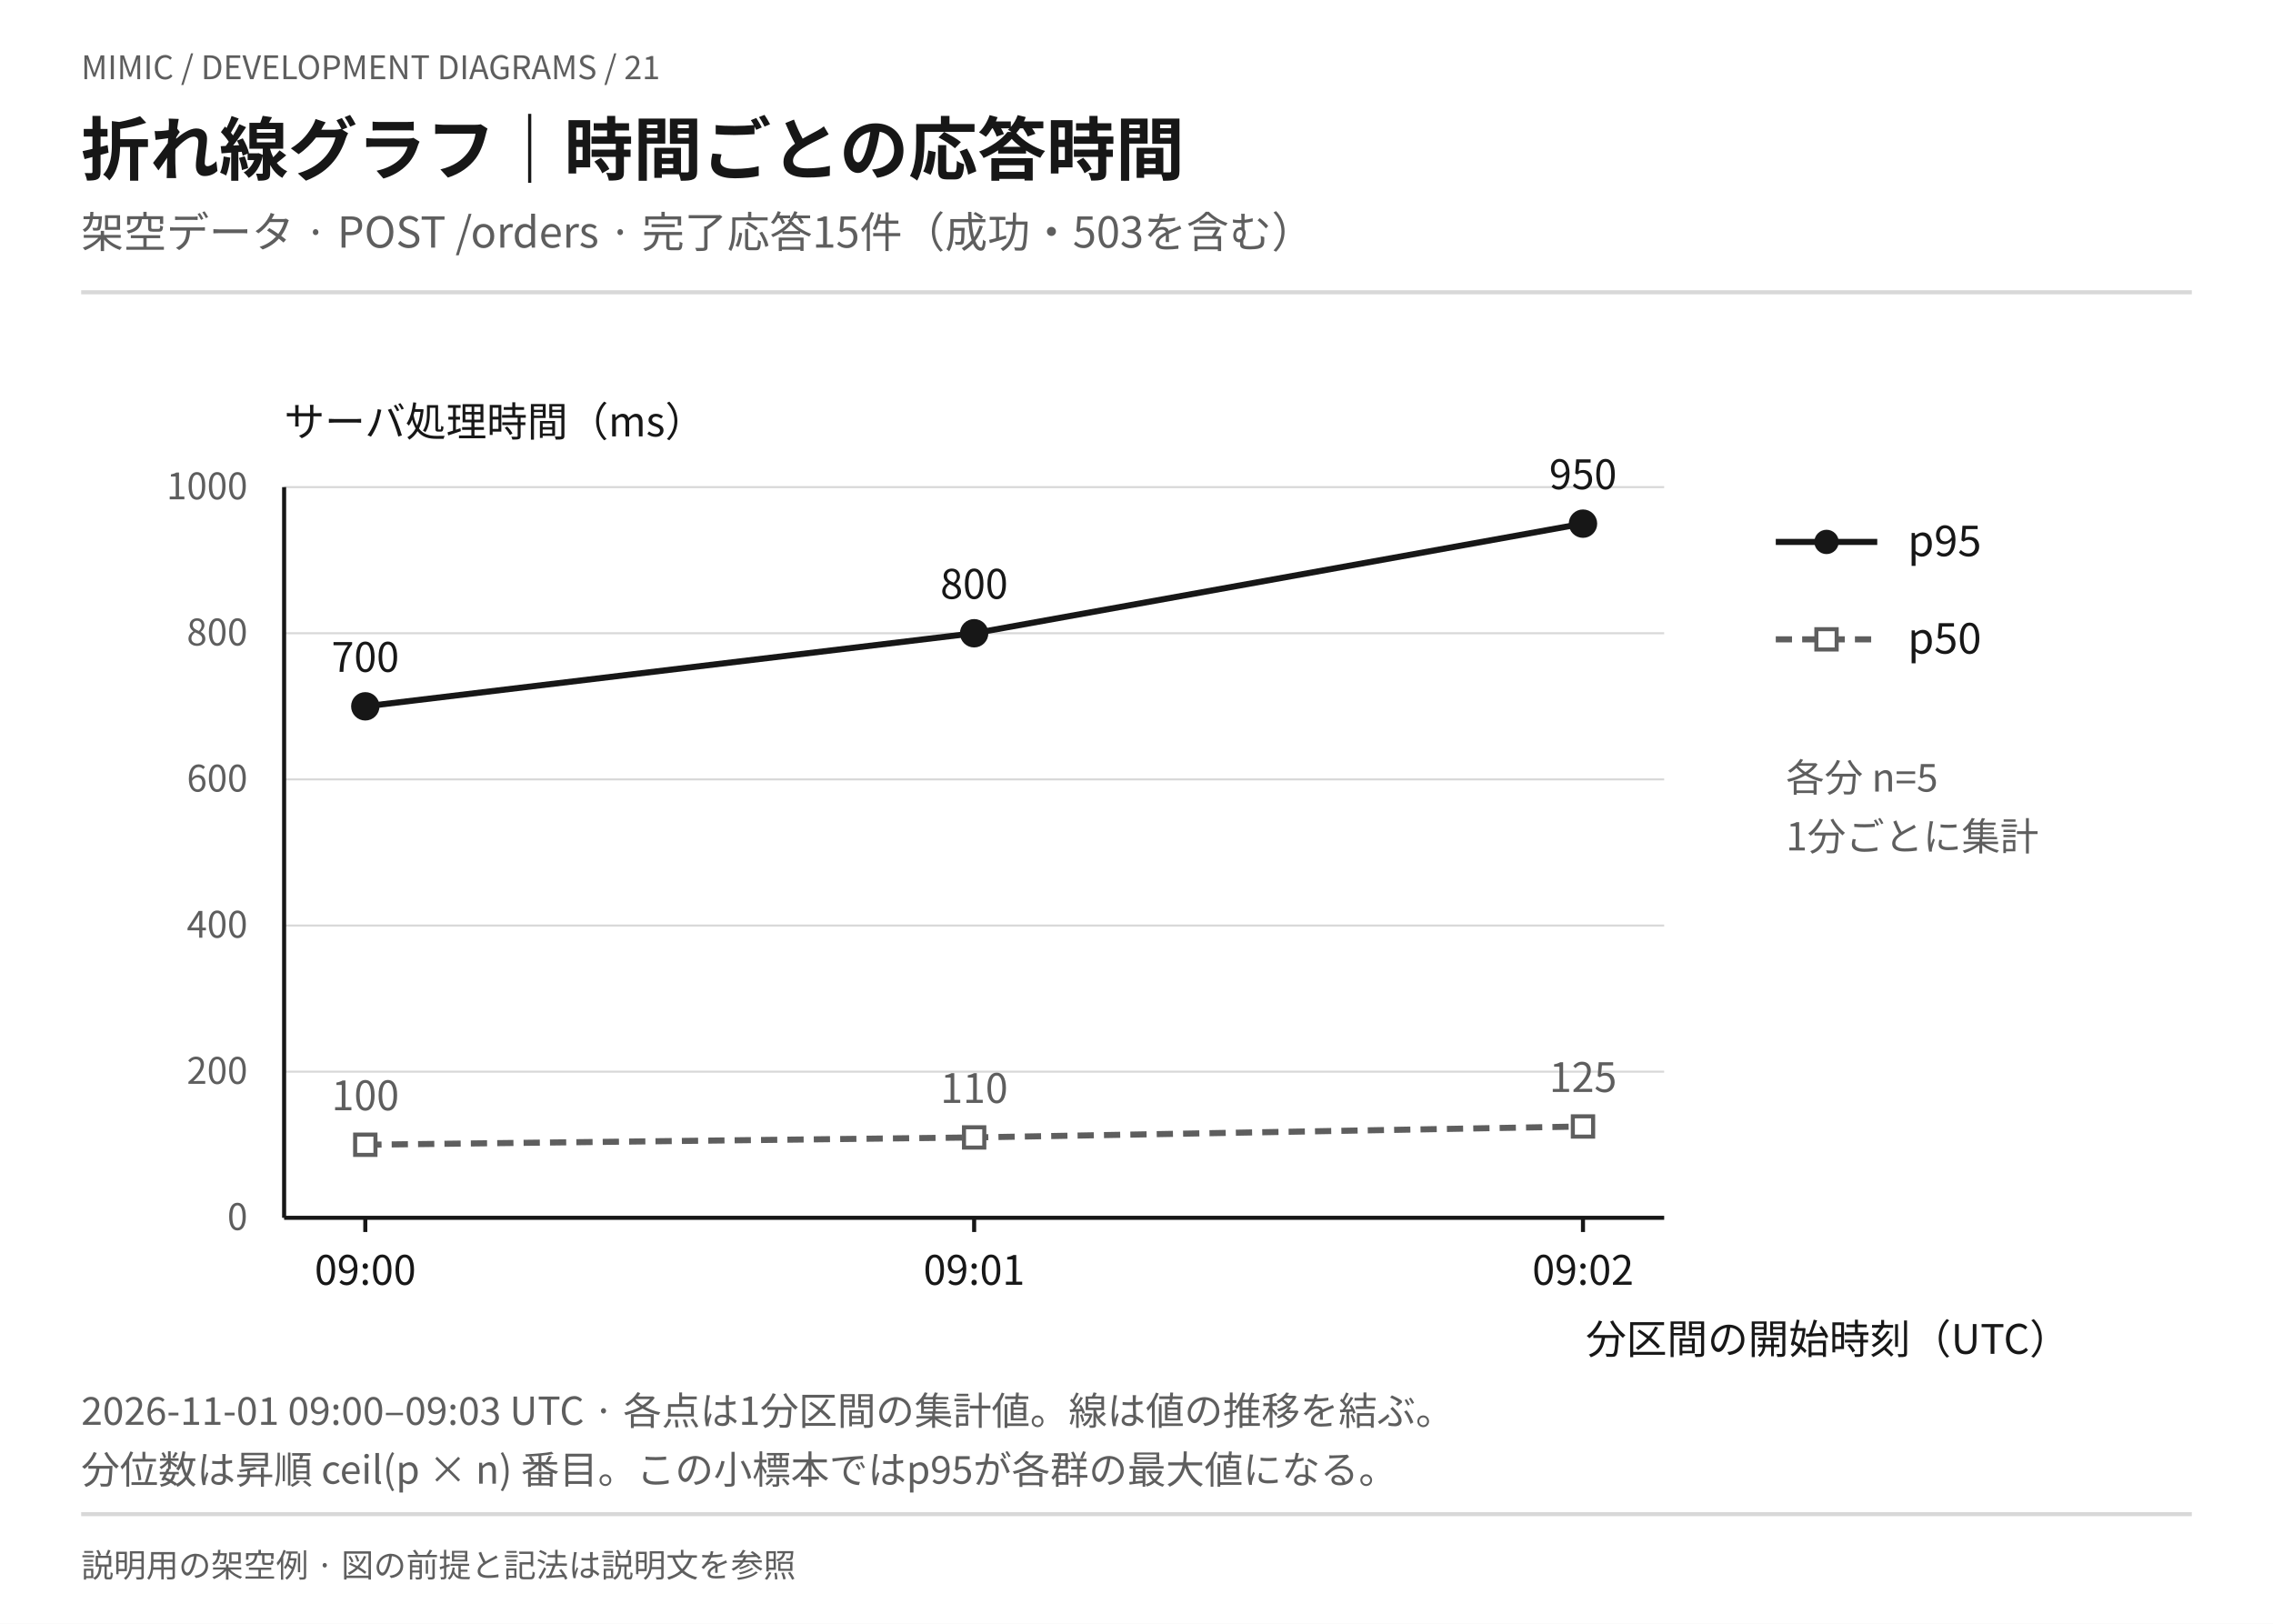
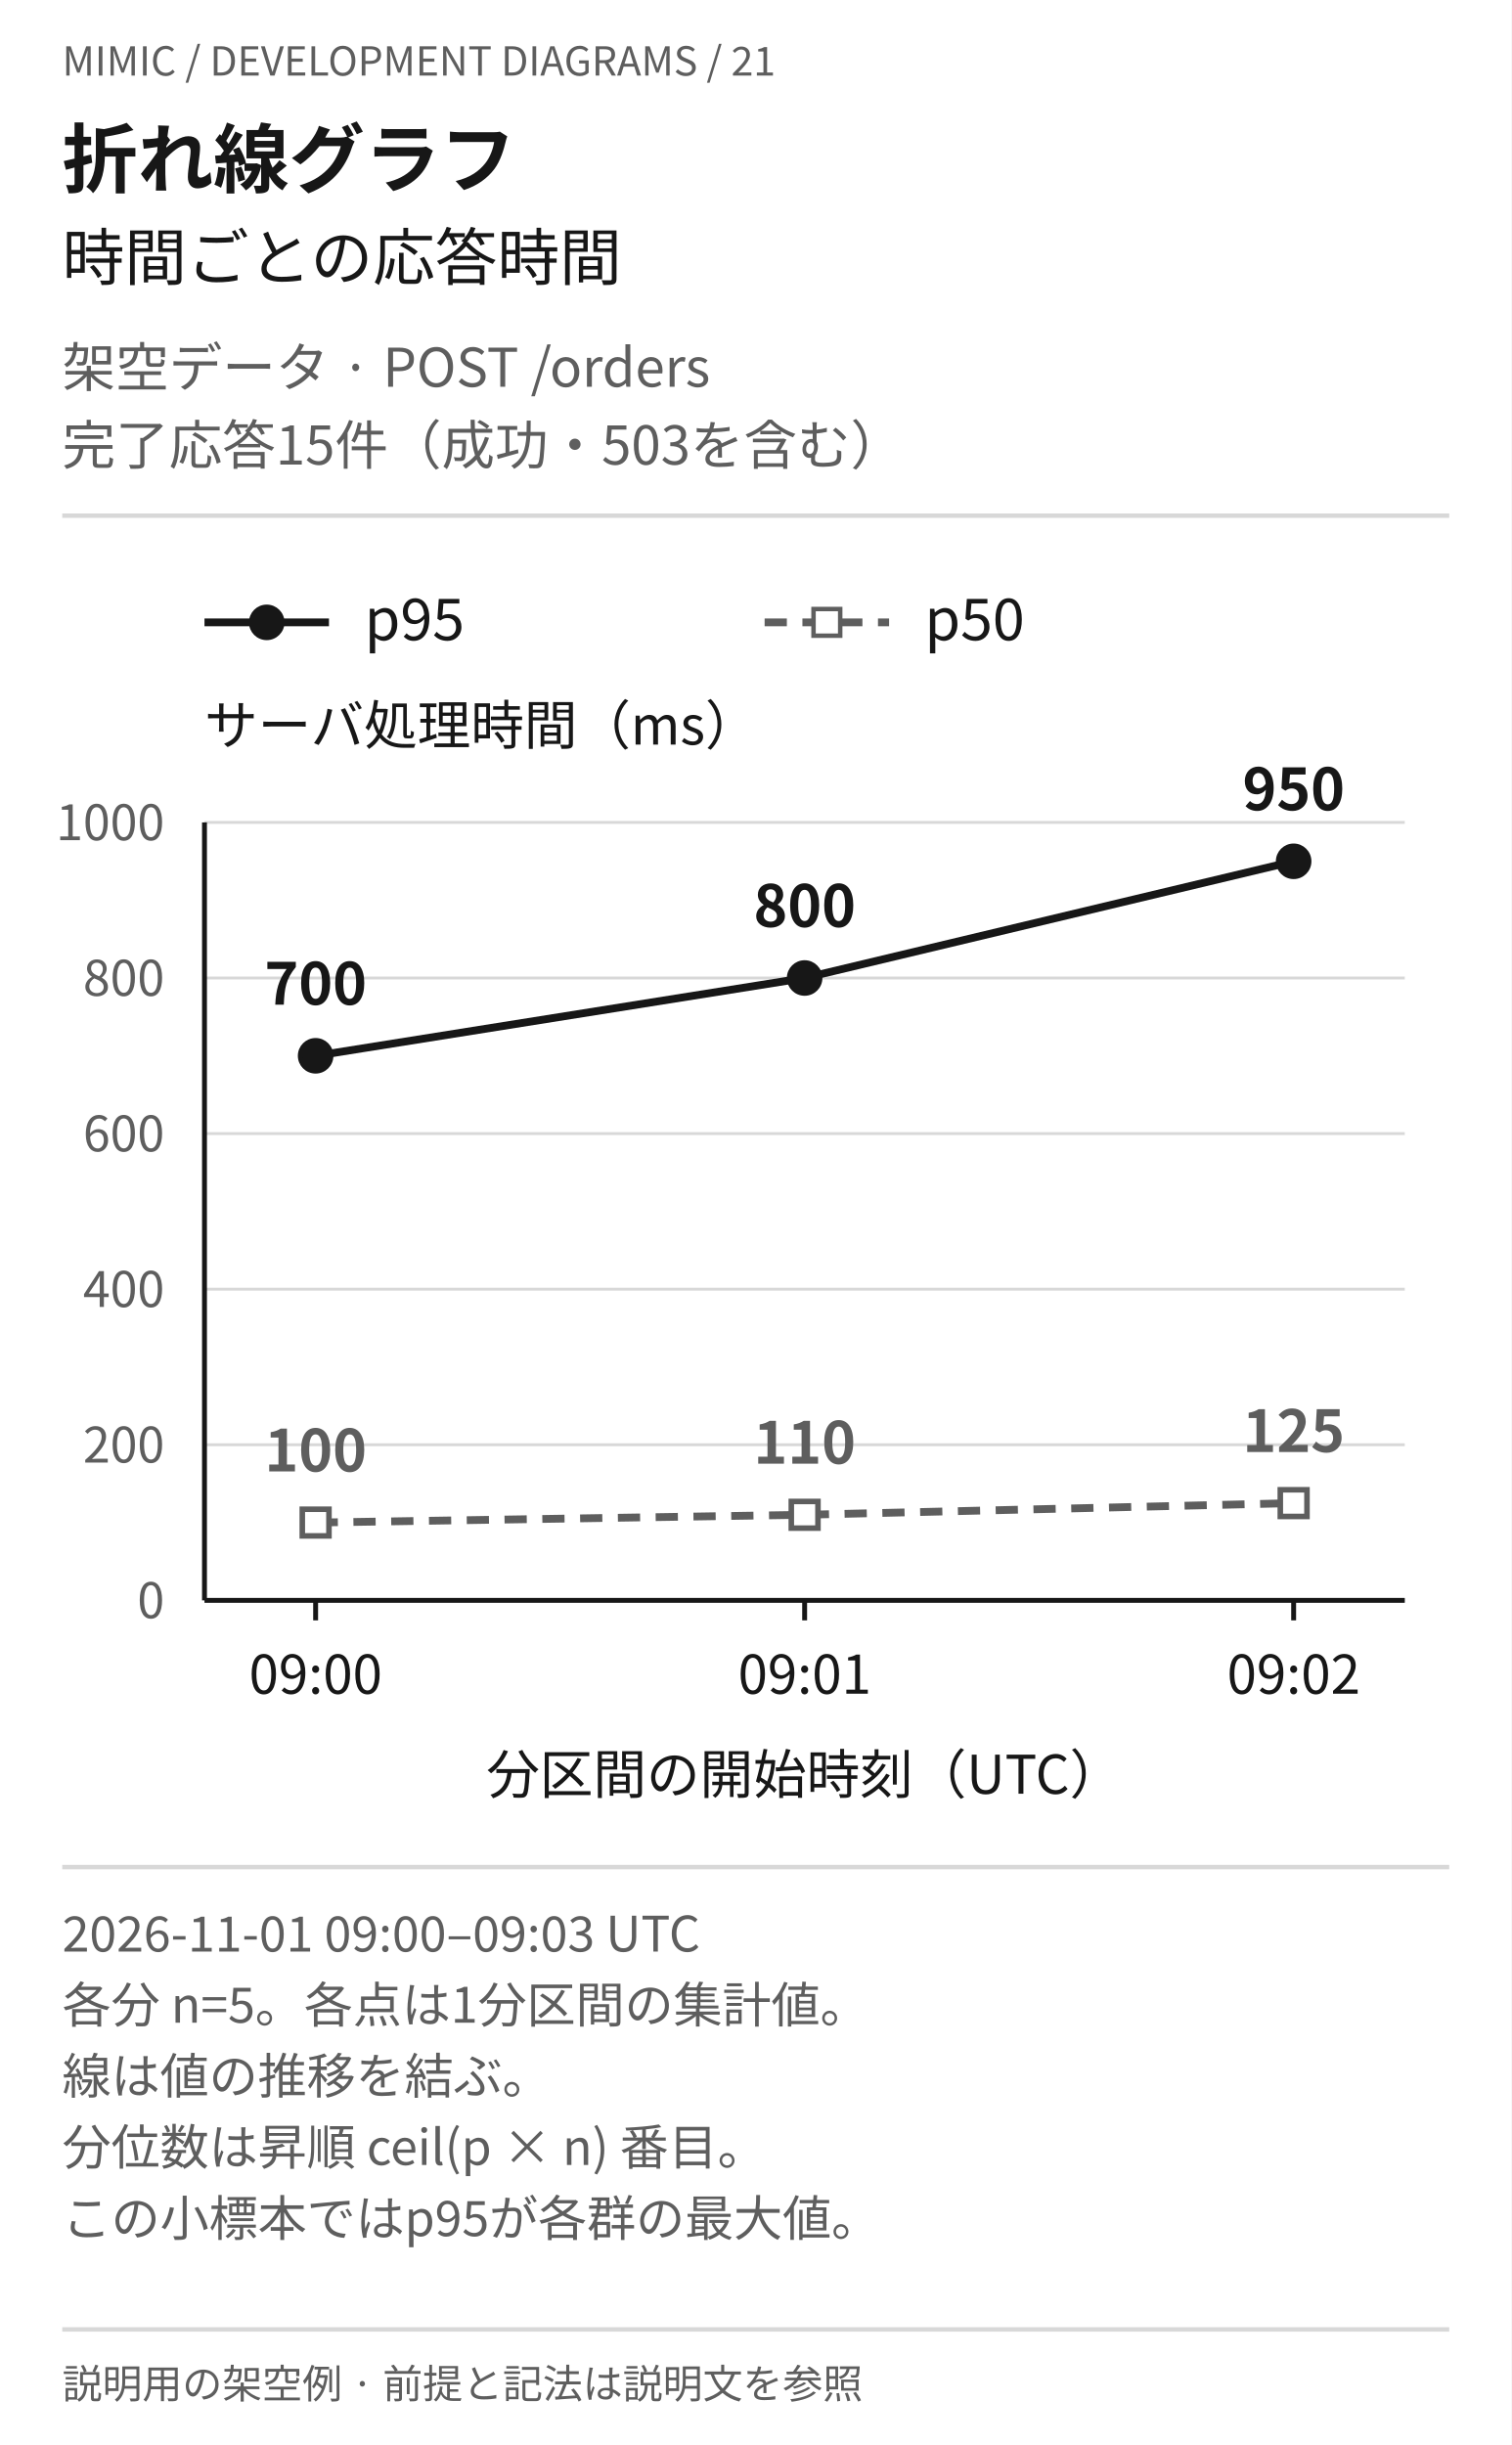
- <svg xmlns="http://www.w3.org/2000/svg" viewBox="0 0 1120 800" role="img" aria-labelledby="title desc">
-   <rect x="0" y="0" width="1120" height="800" fill="#ffffff" stroke="none" stroke-width="2" />
-   <text x="40" y="39" fill="#5e5e5e" font-family="Noto Sans CJK JP, sans-serif" font-size="16" font-weight="400" text-anchor="start">MIMIC  /  DEVELOPMENT DIAGRAMS  /  21</text>
-   <text x="40" y="86" fill="#171717" font-family="Noto Sans CJK JP, sans-serif" font-size="34" font-weight="600" text-anchor="start">折れ線グラフ｜時間ごとの応答時間</text>
-   <text x="40" y="122" fill="#5e5e5e" font-family="Noto Sans CJK JP, sans-serif" font-size="21" font-weight="400" text-anchor="start">架空データ · POST /orders · 完了応答15件（成功・503を含む）</text>
-   <line x1="40" y1="144" x2="1080" y2="144" stroke="#d8d8d8" stroke-width="2" />
-   <line x1="40" y1="746" x2="1080" y2="746" stroke="#d8d8d8" stroke-width="2" />
-   <text x="40" y="777" fill="#5e5e5e" font-family="Noto Sans CJK JP, sans-serif" font-size="16" font-weight="400" text-anchor="start">説明用の架空例 · 図の前提と記法は説明文を参照</text>
-   <text x="140" y="215" fill="#171717" font-family="Noto Sans CJK JP, sans-serif" font-size="20" font-weight="400" text-anchor="start">サーバ処理時間（ms）</text>
-   <line x1="140" y1="600.0" x2="820" y2="600.0" stroke="#d8d8d8" stroke-width="1" />
-   <text x="122" y="606.0" fill="#5e5e5e" font-family="Noto Sans CJK JP, sans-serif" font-size="18" font-weight="400" text-anchor="end">0</text>
-   <line x1="140" y1="528.0" x2="820" y2="528.0" stroke="#d8d8d8" stroke-width="1" />
-   <text x="122" y="534.0" fill="#5e5e5e" font-family="Noto Sans CJK JP, sans-serif" font-size="18" font-weight="400" text-anchor="end">200</text>
-   <line x1="140" y1="456.0" x2="820" y2="456.0" stroke="#d8d8d8" stroke-width="1" />
-   <text x="122" y="462.0" fill="#5e5e5e" font-family="Noto Sans CJK JP, sans-serif" font-size="18" font-weight="400" text-anchor="end">400</text>
-   <line x1="140" y1="384.0" x2="820" y2="384.0" stroke="#d8d8d8" stroke-width="1" />
-   <text x="122" y="390.0" fill="#5e5e5e" font-family="Noto Sans CJK JP, sans-serif" font-size="18" font-weight="400" text-anchor="end">600</text>
-   <line x1="140" y1="312.0" x2="820" y2="312.0" stroke="#d8d8d8" stroke-width="1" />
-   <text x="122" y="318.0" fill="#5e5e5e" font-family="Noto Sans CJK JP, sans-serif" font-size="18" font-weight="400" text-anchor="end">800</text>
-   <line x1="140" y1="240.0" x2="820" y2="240.0" stroke="#d8d8d8" stroke-width="1" />
-   <text x="122" y="246.0" fill="#5e5e5e" font-family="Noto Sans CJK JP, sans-serif" font-size="18" font-weight="400" text-anchor="end">1000</text>
-   <line x1="140" y1="240" x2="140" y2="600" stroke="#171717" stroke-width="2" />
-   <line x1="140" y1="600" x2="820" y2="600" stroke="#171717" stroke-width="2" />
-   <polyline points="180,348.0 480,312.0 780,258.0" fill="none" stroke="#171717" stroke-width="3" />
-   <circle cx="180" cy="348.0" r="6" fill="#171717" stroke="#171717" stroke-width="2" />
-   <text x="180" y="331.0" fill="#171717" font-family="Noto Sans CJK JP, sans-serif" font-size="20" font-weight="400" text-anchor="middle">700</text>
-   <circle cx="480" cy="312.0" r="6" fill="#171717" stroke="#171717" stroke-width="2" />
-   <text x="480" y="295.0" fill="#171717" font-family="Noto Sans CJK JP, sans-serif" font-size="20" font-weight="400" text-anchor="middle">800</text>
-   <circle cx="780" cy="258.0" r="6" fill="#171717" stroke="#171717" stroke-width="2" />
-   <text x="780" y="241.0" fill="#171717" font-family="Noto Sans CJK JP, sans-serif" font-size="20" font-weight="400" text-anchor="middle">950</text>
-   <polyline points="180,564.0 480,560.4 780,555.0" fill="none" stroke="#5e5e5e" stroke-width="3" stroke-dasharray="8 5" />
-   <rect x="175" y="559.0" width="10" height="10" fill="#ffffff" stroke="#5e5e5e" stroke-width="2" />
-   <text x="180" y="547.0" fill="#5e5e5e" font-family="Noto Sans CJK JP, sans-serif" font-size="20" font-weight="400" text-anchor="middle">100</text>
-   <rect x="475" y="555.4" width="10" height="10" fill="#ffffff" stroke="#5e5e5e" stroke-width="2" />
-   <text x="480" y="543.4" fill="#5e5e5e" font-family="Noto Sans CJK JP, sans-serif" font-size="20" font-weight="400" text-anchor="middle">110</text>
-   <rect x="775" y="550.0" width="10" height="10" fill="#ffffff" stroke="#5e5e5e" stroke-width="2" />
-   <text x="780" y="538.0" fill="#5e5e5e" font-family="Noto Sans CJK JP, sans-serif" font-size="20" font-weight="400" text-anchor="middle">125</text>
-   <line x1="875" y1="267" x2="925" y2="267" stroke="#171717" stroke-width="3" />
-   <circle cx="900" cy="267" r="5" fill="#171717" stroke="#171717" stroke-width="2" />
-   <text x="940" y="274" fill="#171717" font-family="Noto Sans CJK JP, sans-serif" font-size="21" font-weight="400" text-anchor="start">p95</text>
-   <line x1="875" y1="315" x2="925" y2="315" stroke="#5e5e5e" stroke-width="3" stroke-dasharray="8 5" />
-   <rect x="895" y="310" width="10" height="10" fill="#ffffff" stroke="#5e5e5e" stroke-width="2" />
-   <text x="940" y="322" fill="#171717" font-family="Noto Sans CJK JP, sans-serif" font-size="21" font-weight="400" text-anchor="start">p50</text>
-   <text x="880" y="390" fill="#5e5e5e" font-family="Noto Sans CJK JP, sans-serif" font-size="19" font-weight="400" text-anchor="start">各分 n=5</text>
-   <text x="880" y="419" fill="#5e5e5e" font-family="Noto Sans CJK JP, sans-serif" font-size="19" font-weight="400" text-anchor="start">1分ごとに集計</text>
-   <line x1="180" y1="600" x2="180" y2="607" stroke="#171717" stroke-width="2" />
-   <text x="180" y="633" fill="#171717" font-family="Noto Sans CJK JP, sans-serif" font-size="20" font-weight="400" text-anchor="middle">09:00</text>
-   <line x1="480" y1="600" x2="480" y2="607" stroke="#171717" stroke-width="2" />
-   <text x="480" y="633" fill="#171717" font-family="Noto Sans CJK JP, sans-serif" font-size="20" font-weight="400" text-anchor="middle">09:01</text>
-   <line x1="780" y1="600" x2="780" y2="607" stroke="#171717" stroke-width="2" />
-   <text x="780" y="633" fill="#171717" font-family="Noto Sans CJK JP, sans-serif" font-size="20" font-weight="400" text-anchor="middle">09:02</text>
-   <text x="1020" y="667" fill="#171717" font-family="Noto Sans CJK JP, sans-serif" font-size="20" font-weight="400" text-anchor="end">分区間の開始時刻（UTC）</text>
-   <text x="40" y="702" fill="#5e5e5e" font-family="Noto Sans CJK JP, sans-serif" font-size="19" font-weight="400" text-anchor="start">2026-11-01 09:00–09:03 UTC · 各点は1分区間の集計値。線は値の推移を結ぶ。</text>
-   <text x="40" y="731" fill="#5e5e5e" font-family="Noto Sans CJK JP, sans-serif" font-size="19" font-weight="400" text-anchor="start">分位数は昇順 ceil(p × n) 番目。この小標本ではp95が各群の最大値になる。</text>
+ <svg xmlns="http://www.w3.org/2000/svg" viewBox="0 0 680 1100" role="img" aria-labelledby="title desc">
+   <rect x="0" y="0" width="680" height="1100" fill="#ffffff" stroke="none" stroke-width="2" />
+   <text x="28" y="34" fill="#5e5e5e" font-family="Noto Sans CJK JP, sans-serif" font-size="18" font-weight="400" text-anchor="start">MIMIC / DEVELOPMENT DIAGRAMS / 21</text>
+   <text x="28" y="84" fill="#171717" font-family="Noto Sans CJK JP, sans-serif" font-size="34" font-weight="600" text-anchor="start">折れ線グラフ</text>
+   <text x="28" y="126" fill="#171717" font-family="Noto Sans CJK JP, sans-serif" font-size="28" font-weight="500" text-anchor="start">時間ごとの応答時間</text>
+   <text x="28" y="174" fill="#5e5e5e" font-family="Noto Sans CJK JP, sans-serif" font-size="24" font-weight="400" text-anchor="start">架空データ · POST /orders</text>
+   <text x="28" y="209" fill="#5e5e5e" font-family="Noto Sans CJK JP, sans-serif" font-size="24" font-weight="400" text-anchor="start">完了応答15件（成功・503を含む）</text>
+   <line x1="28" y1="232" x2="652" y2="232" stroke="#d8d8d8" stroke-width="2" />
+   <line x1="28" y1="1048" x2="652" y2="1048" stroke="#d8d8d8" stroke-width="2" />
+   <text x="28" y="1079" fill="#5e5e5e" font-family="Noto Sans CJK JP, sans-serif" font-size="18" font-weight="400" text-anchor="start">説明用の架空例 · 前提と記法は説明文を参照</text>
+   <line x1="92" y1="280" x2="148" y2="280" stroke="#171717" stroke-width="3.5" />
+   <circle cx="120" cy="280" r="7" fill="#171717" stroke="#171717" stroke-width="2" />
+   <text x="164" y="288" fill="#171717" font-family="Noto Sans CJK JP, sans-serif" font-size="26" font-weight="400" text-anchor="start">p95</text>
+   <line x1="344" y1="280" x2="400" y2="280" stroke="#5e5e5e" stroke-width="3.5" stroke-dasharray="10 7" />
+   <rect x="366" y="274" width="12" height="12" fill="#ffffff" stroke="#5e5e5e" stroke-width="2" />
+   <text x="416" y="288" fill="#171717" font-family="Noto Sans CJK JP, sans-serif" font-size="26" font-weight="400" text-anchor="start">p50</text>
+   <text x="92" y="335" fill="#171717" font-family="Noto Sans CJK JP, sans-serif" font-size="24" font-weight="400" text-anchor="start">サーバ処理時間（ms）</text>
+   <line x1="92" y1="720.0" x2="632" y2="720.0" stroke="#d8d8d8" stroke-width="1.3" />
+   <text x="74" y="728.0" fill="#5e5e5e" font-family="Noto Sans CJK JP, sans-serif" font-size="22" font-weight="400" text-anchor="end">0</text>
+   <line x1="92" y1="650.0" x2="632" y2="650.0" stroke="#d8d8d8" stroke-width="1.3" />
+   <text x="74" y="658.0" fill="#5e5e5e" font-family="Noto Sans CJK JP, sans-serif" font-size="22" font-weight="400" text-anchor="end">200</text>
+   <line x1="92" y1="580.0" x2="632" y2="580.0" stroke="#d8d8d8" stroke-width="1.3" />
+   <text x="74" y="588.0" fill="#5e5e5e" font-family="Noto Sans CJK JP, sans-serif" font-size="22" font-weight="400" text-anchor="end">400</text>
+   <line x1="92" y1="510.0" x2="632" y2="510.0" stroke="#d8d8d8" stroke-width="1.3" />
+   <text x="74" y="518.0" fill="#5e5e5e" font-family="Noto Sans CJK JP, sans-serif" font-size="22" font-weight="400" text-anchor="end">600</text>
+   <line x1="92" y1="440.0" x2="632" y2="440.0" stroke="#d8d8d8" stroke-width="1.3" />
+   <text x="74" y="448.0" fill="#5e5e5e" font-family="Noto Sans CJK JP, sans-serif" font-size="22" font-weight="400" text-anchor="end">800</text>
+   <line x1="92" y1="370.0" x2="632" y2="370.0" stroke="#d8d8d8" stroke-width="1.3" />
+   <text x="74" y="378.0" fill="#5e5e5e" font-family="Noto Sans CJK JP, sans-serif" font-size="22" font-weight="400" text-anchor="end">1000</text>
+   <line x1="92" y1="370" x2="92" y2="720" stroke="#171717" stroke-width="2.2" />
+   <line x1="92" y1="720" x2="632" y2="720" stroke="#171717" stroke-width="2.2" />
+   <polyline points="142,475.0 362,440.0 582,387.5" fill="none" stroke="#171717" stroke-width="3.5" />
+   <circle cx="142" cy="475.0" r="7" fill="#171717" stroke="#171717" stroke-width="2" />
+   <text x="142" y="452.0" fill="#171717" font-family="Noto Sans CJK JP, sans-serif" font-size="26" font-weight="600" text-anchor="middle">700</text>
+   <circle cx="362" cy="440.0" r="7" fill="#171717" stroke="#171717" stroke-width="2" />
+   <text x="362" y="417.0" fill="#171717" font-family="Noto Sans CJK JP, sans-serif" font-size="26" font-weight="600" text-anchor="middle">800</text>
+   <circle cx="582" cy="387.5" r="7" fill="#171717" stroke="#171717" stroke-width="2" />
+   <text x="582" y="364.5" fill="#171717" font-family="Noto Sans CJK JP, sans-serif" font-size="26" font-weight="600" text-anchor="middle">950</text>
+   <polyline points="142,685.0 362,681.5 582,676.25" fill="none" stroke="#5e5e5e" stroke-width="3.5" stroke-dasharray="10 7" />
+   <rect x="136" y="679.0" width="12" height="12" fill="#ffffff" stroke="#5e5e5e" stroke-width="2.5" />
+   <text x="142" y="662.0" fill="#5e5e5e" font-family="Noto Sans CJK JP, sans-serif" font-size="26" font-weight="600" text-anchor="middle">100</text>
+   <rect x="356" y="675.5" width="12" height="12" fill="#ffffff" stroke="#5e5e5e" stroke-width="2.5" />
+   <text x="362" y="658.5" fill="#5e5e5e" font-family="Noto Sans CJK JP, sans-serif" font-size="26" font-weight="600" text-anchor="middle">110</text>
+   <rect x="576" y="670.25" width="12" height="12" fill="#ffffff" stroke="#5e5e5e" stroke-width="2.5" />
+   <text x="582" y="653.25" fill="#5e5e5e" font-family="Noto Sans CJK JP, sans-serif" font-size="26" font-weight="600" text-anchor="middle">125</text>
+   <line x1="142" y1="720" x2="142" y2="729" stroke="#171717" stroke-width="2.2" />
+   <text x="142" y="762" fill="#171717" font-family="Noto Sans CJK JP, sans-serif" font-size="24" font-weight="400" text-anchor="middle">09:00</text>
+   <line x1="362" y1="720" x2="362" y2="729" stroke="#171717" stroke-width="2.2" />
+   <text x="362" y="762" fill="#171717" font-family="Noto Sans CJK JP, sans-serif" font-size="24" font-weight="400" text-anchor="middle">09:01</text>
+   <line x1="582" y1="720" x2="582" y2="729" stroke="#171717" stroke-width="2.2" />
+   <text x="582" y="762" fill="#171717" font-family="Noto Sans CJK JP, sans-serif" font-size="24" font-weight="400" text-anchor="middle">09:02</text>
+   <text x="362" y="807" fill="#171717" font-family="Noto Sans CJK JP, sans-serif" font-size="24" font-weight="400" text-anchor="middle">分区間の開始時刻（UTC）</text>
+   <line x1="28" y1="840" x2="652" y2="840" stroke="#d8d8d8" stroke-width="2" />
+   <text x="28" y="878" fill="#5e5e5e" font-family="Noto Sans CJK JP, sans-serif" font-size="22" font-weight="400" text-anchor="start">2026-11-01 09:00–09:03 UTC</text>
+   <text x="28" y="910" fill="#5e5e5e" font-family="Noto Sans CJK JP, sans-serif" font-size="22" font-weight="400" text-anchor="start">各分 n=5。各点は1分区間の集計値。</text>
+   <text x="28" y="942" fill="#5e5e5e" font-family="Noto Sans CJK JP, sans-serif" font-size="22" font-weight="400" text-anchor="start">線は値の推移を結ぶ。</text>
+   <text x="28" y="974" fill="#5e5e5e" font-family="Noto Sans CJK JP, sans-serif" font-size="22" font-weight="400" text-anchor="start">分位数は昇順 ceil(p × n) 番目。</text>
+   <text x="28" y="1006" fill="#5e5e5e" font-family="Noto Sans CJK JP, sans-serif" font-size="22" font-weight="400" text-anchor="start">この小標本ではp95が各群の最大値。</text>
</svg>
